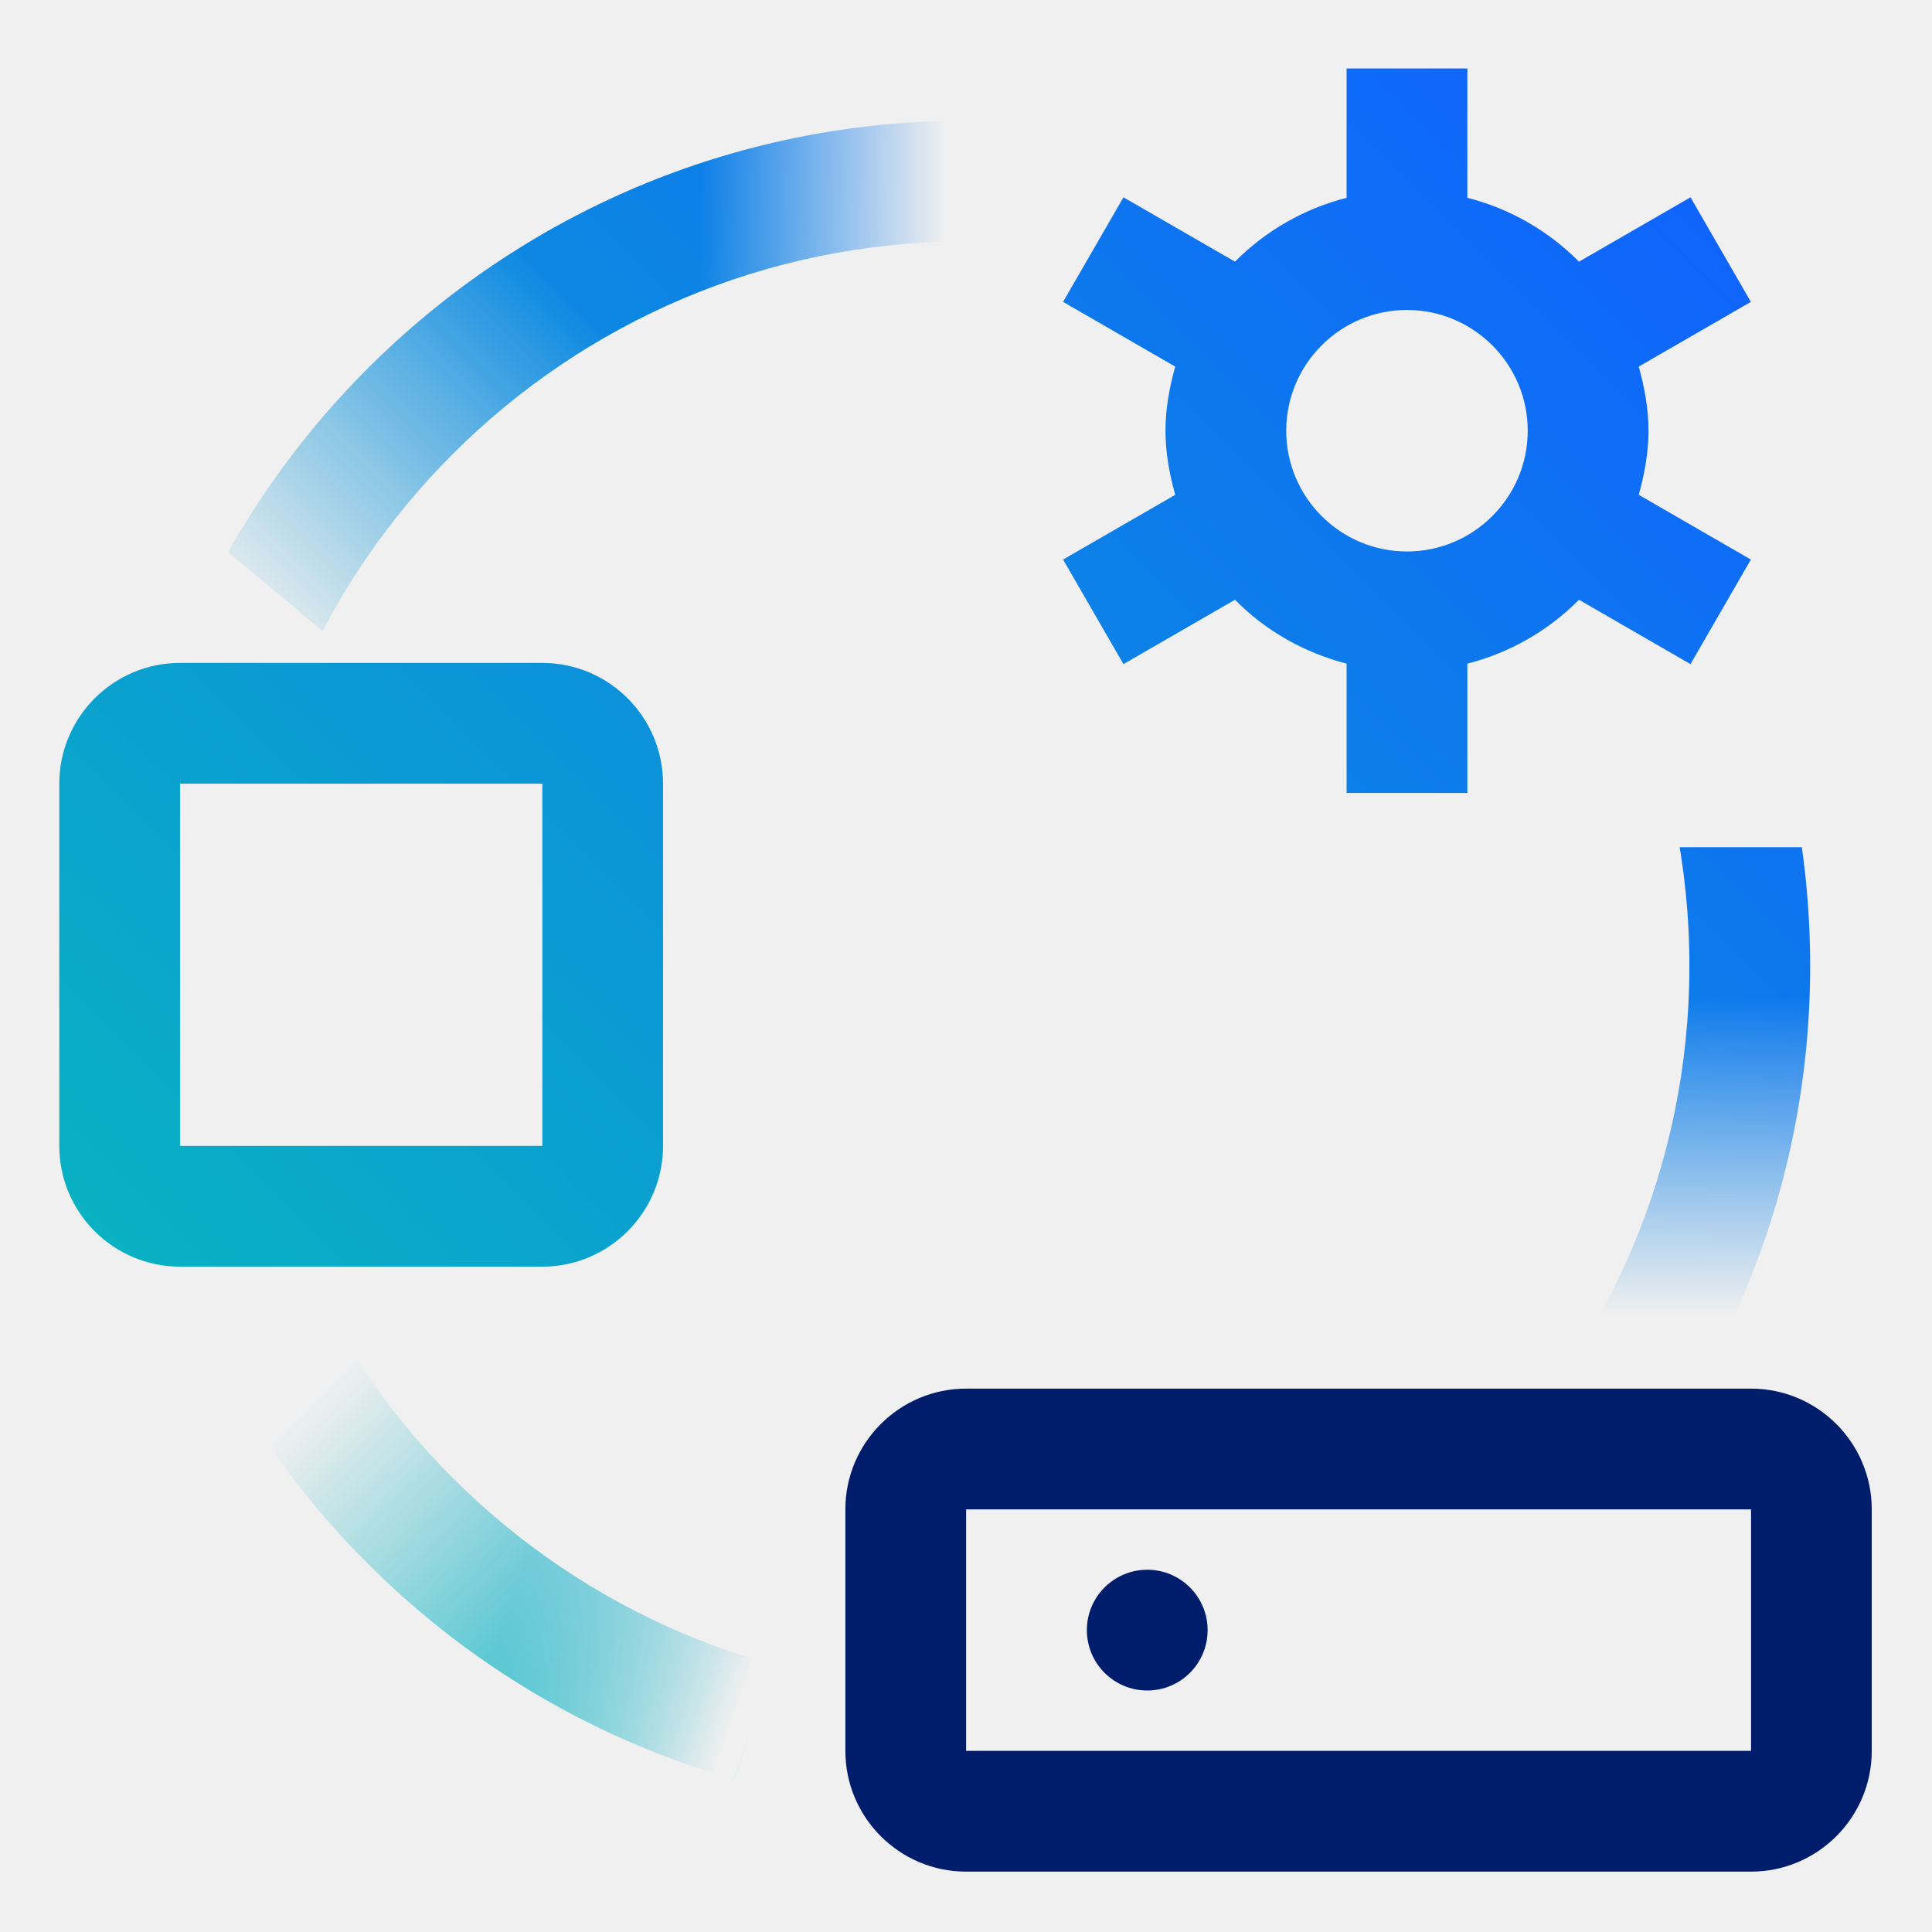
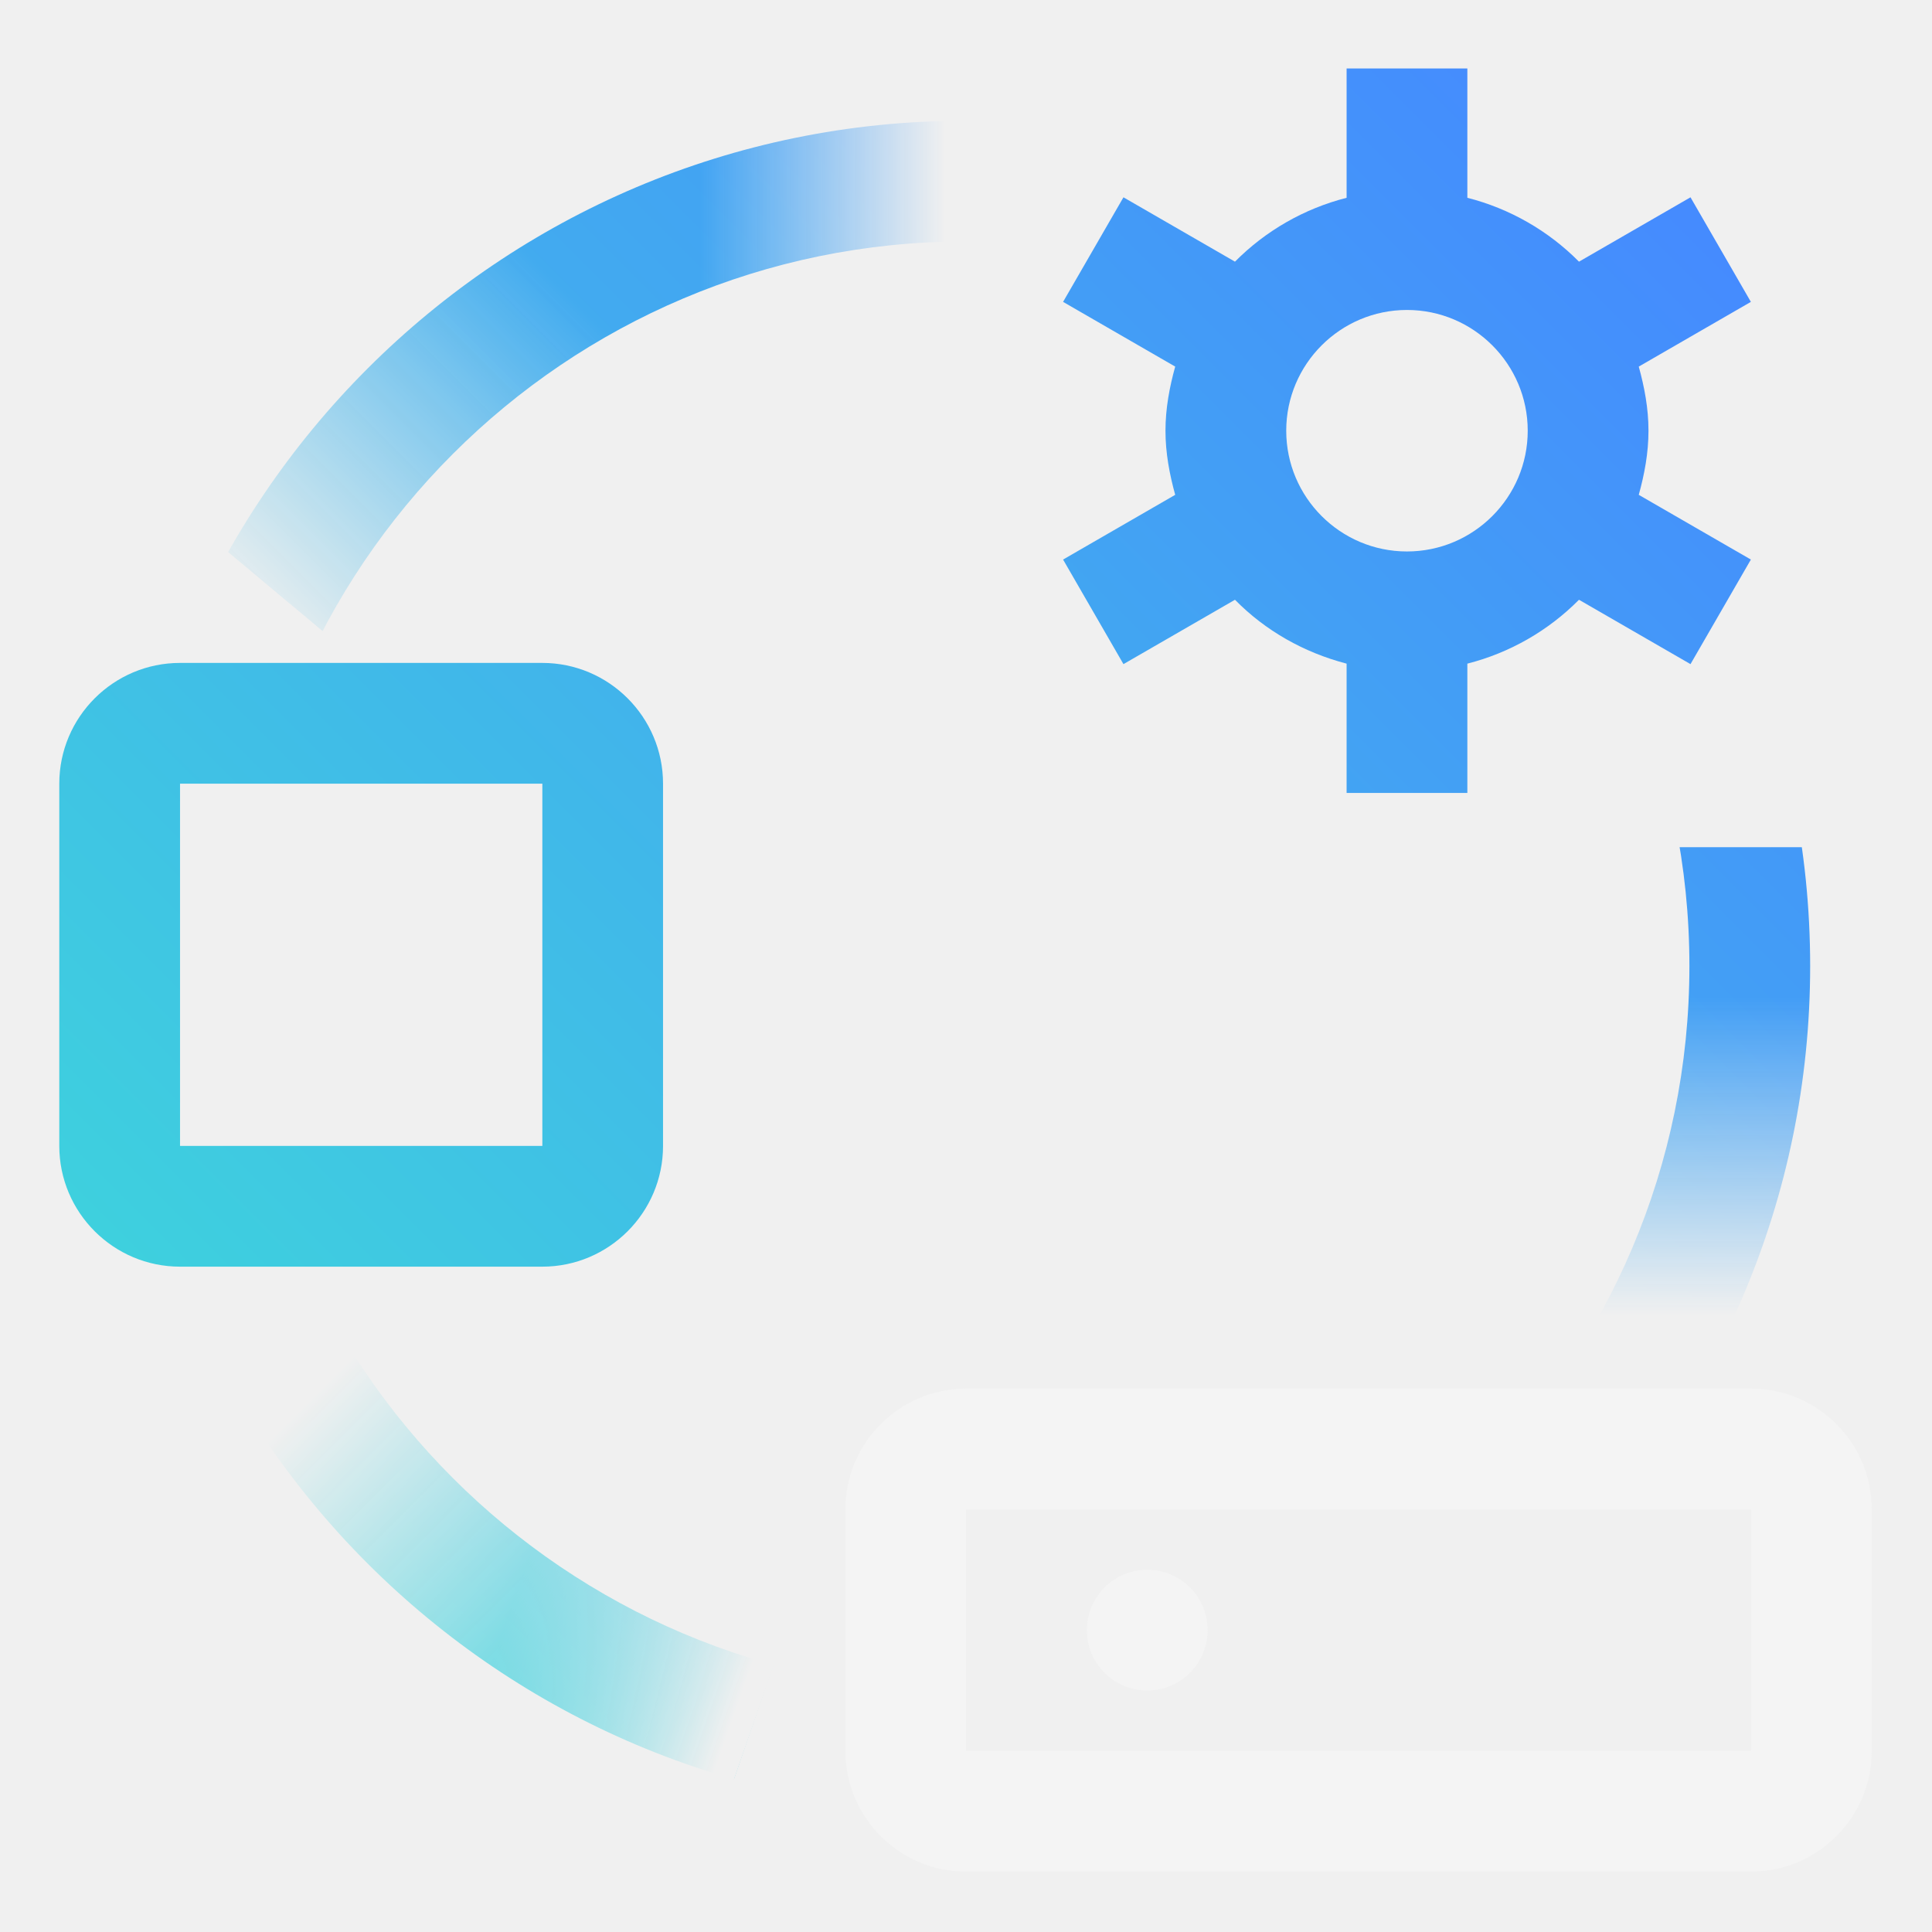
<svg xmlns="http://www.w3.org/2000/svg" xmlns:xlink="http://www.w3.org/1999/xlink" id="PowerInfrastructure" viewBox="0 0 32 32">
  <defs>
-     <linearGradient id="w6hzcmuzja" x1="-1855.208" y1="-2502.563" x2="-1855.208" y2="-2522.179" gradientTransform="matrix(1.06 0 0 -.491 1973.676 -1227.293)" gradientUnits="userSpaceOnUse">
+     <linearGradient id="xbd1s0xuaa" x1="-1755.167" y1="-2416.191" x2="-1755.167" y2="-2435.806" gradientTransform="matrix(1.06 0 0 -.491 1867.675 -1184.867)" gradientUnits="userSpaceOnUse">
      <stop offset="0" />
      <stop offset=".8" stop-opacity="0" />
    </linearGradient>
-     <linearGradient id="6vfdo31isb" x1="328.502" y1="-6765.647" x2="328.502" y2="-6785.263" gradientTransform="matrix(1.06 0 0 .515 -339.966 3513.25)" xlink:href="#w6hzcmuzja" />
-     <linearGradient id="btx3a0oogc" x1="-953.266" y1="-2828.659" x2="-953.266" y2="-2838.533" gradientTransform="matrix(1.06 0 0 -.669 1037.218 -1876.439)" xlink:href="#w6hzcmuzja" />
-     <linearGradient id="66hsacrl5d" x1="-1923.25" y1="-2620.29" x2="-1923.25" y2="-2627.884" gradientTransform="matrix(1.06 0 0 .669 2048.091 1782.364)" xlink:href="#w6hzcmuzja" />
-     <linearGradient id="uzvatqhhpe" x1="-1915.802" y1="-3191.294" x2="-1915.802" y2="-3198.889" gradientTransform="matrix(1.06 0 0 .669 2043.48 2141.128)" xlink:href="#w6hzcmuzja" />
-     <linearGradient id="e1q1awerqg" x1="0" y1="32" x2="32" y2="0" gradientUnits="userSpaceOnUse">
-       <stop offset=".1" stop-color="#08bdba" />
-       <stop offset=".9" stop-color="#0f62fe" />
+     <linearGradient id="z9yotsskxb" x1="428.543" y1="-6683.231" x2="428.543" y2="-6702.847" gradientTransform="matrix(1.06 0 0 .515 -445.967 3470.824)" xlink:href="#xbd1s0xuaa" />
+     <linearGradient id="p7gv79h9rc" x1="-836.639" y1="-2828.659" x2="-836.639" y2="-2838.533" gradientTransform="matrix(1.06 0 0 -.669 913.644 -1876.439)" xlink:href="#xbd1s0xuaa" />
+     <linearGradient id="5x0c8mo4sd" x1="-1881.881" y1="-2704.999" x2="-1881.881" y2="-2712.593" gradientTransform="matrix(1.06 0 0 .669 2004.258 1839.023)" xlink:href="#xbd1s0xuaa" />
+     <linearGradient id="hms31yj1ee" x1="-1855.802" y1="-3280.998" x2="-1855.802" y2="-3288.593" gradientTransform="matrix(1.06 0 0 .669 1979.905 2201.128)" xlink:href="#xbd1s0xuaa" />
+     <linearGradient id="95iqjxyc7g" x1="0" y1="32" x2="32" y2="0" gradientUnits="userSpaceOnUse">
+       <stop offset=".1" stop-color="#3ddbd9" />
+       <stop offset=".9" stop-color="#4589ff" />
    </linearGradient>
-     <mask id="vvfruxyyuf" x="0" y="0" width="32" height="32" maskUnits="userSpaceOnUse">
+     <mask id="bat6uox65f" x="0" y="0" width="32" height="32" maskUnits="userSpaceOnUse">
      <path d="M15.982 30c-7.72 0-14-6.28-14-14s6.281-14 14-14 14 6.28 14 14-6.28 14-14 14zm0-26c-6.617 0-12 5.383-12 12s5.383 12 12 12 12-5.383 12-12-5.383-12-12-12z" style="fill:#fff" />
      <path d="M30.691 30.708H11.729l3-8.708 10.465.011 5.577-.021-.08 8.718zM6.982 20l-6 5.494V6.807l6 5.015V20zM16.003 1h14.999v13.032H16.003z" />
-       <path transform="rotate(-135 7.943 6.787)" style="fill:url(#w6hzcmuzja)" d="M4.764 1.97h6.357v9.635H4.764z" />
-       <path transform="rotate(135 8.106 25.344)" style="fill:url(#6vfdo31isb)" d="M4.928 20.295h6.357v10.098H4.928z" />
-       <path transform="rotate(180 27.161 18.863)" style="fill:url(#btx3a0oogc)" d="M23.982 15.561h6.357v6.604h-6.357z" />
-       <path transform="rotate(-70.79 10.262 27.195)" style="fill:url(#66hsacrl5d)" d="M7.084 24.655h6.357v5.08H7.084z" />
+       <path transform="rotate(-135 7.943 6.787)" style="fill:url(#xbd1s0xuaa)" d="M4.764 1.97h6.357v9.635H4.764z" />
+       <path transform="rotate(135 8.106 25.344)" style="fill:url(#z9yotsskxb)" d="M4.928 20.295h6.357v10.098H4.928z" />
+       <path transform="rotate(180 27.161 18.863)" style="fill:url(#p7gv79h9rc)" d="M23.982 15.561h6.357v6.604h-6.357z" />
+       <path transform="rotate(-70.79 10.262 27.195)" style="fill:url(#5x0c8mo4sd)" d="M7.084 24.655h6.357v5.08H7.084z" />
      <path d="M8.982 20.98h-6c-1.103 0-2-.897-2-2v-6c0-1.103.897-2 2-2h6c1.103 0 2 .897 2 2v6c0 1.103-.897 2-2 2zm-6-8v6h6.001v-6H2.982z" style="fill:#fff" />
-       <path transform="rotate(-90 13.543 4.032)" style="fill:url(#uzvatqhhpe)" d="M10.364 1.492h6.357v5.08h-6.357z" />
+       <path transform="rotate(-90 13.543 4.032)" style="fill:url(#hms31yj1ee)" d="M10.364 1.492h6.357v5.08h-6.357z" />
      <path d="M27.304 7.134c0-.37-.067-.721-.161-1.062L29 5l-1-1.732-1.847 1.066a3.991 3.991 0 0 0-1.849-1.058V1.134h-2v2.142a3.991 3.991 0 0 0-1.849 1.058l-1.847-1.066-1 1.732 1.857 1.072c-.094.34-.161.692-.161 1.062s.067.721.161 1.062l-1.857 1.072 1 1.732 1.847-1.066c.5.509 1.138.873 1.849 1.058v2.142h2v-2.142a3.991 3.991 0 0 0 1.849-1.058L28 11l1-1.732-1.857-1.072c.094-.34.161-.692.161-1.062zm-4 2c-1.103 0-2-.897-2-2s.897-2 2-2 2 .897 2 2-.897 2-2 2z" style="fill:#fff" />
    </mask>
  </defs>
-   <g style="mask:url(#vvfruxyyuf)">
-     <path style="fill:url(#e1q1awerqg)" d="M0 0h32v32H0z" />
+   <g style="mask:url(#bat6uox65f)">
+     <path style="fill:url(#95iqjxyc7g)" d="M0 0h32v32H0z" />
  </g>
-   <path d="M29.002 31h-13c-1.103 0-2-.897-2-2v-4c0-1.103.897-2 2-2h13c1.103 0 2 .897 2 2v4c0 1.103-.897 2-2 2zm-13-6v4h13.001v-4H16.002z" style="fill:#001d6c" />
-   <circle cx="19.002" cy="27" r="1" style="fill:#001d6c" />
+   <path d="M29.002 31h-13c-1.103 0-2-.897-2-2v-4c0-1.103.897-2 2-2h13c1.103 0 2 .897 2 2v4c0 1.103-.897 2-2 2zm-13-6v4h13.001v-4H16.002z" style="fill:#f4f4f4" />
+   <circle cx="19.002" cy="27" r="1" style="fill:#f4f4f4" />
</svg>
